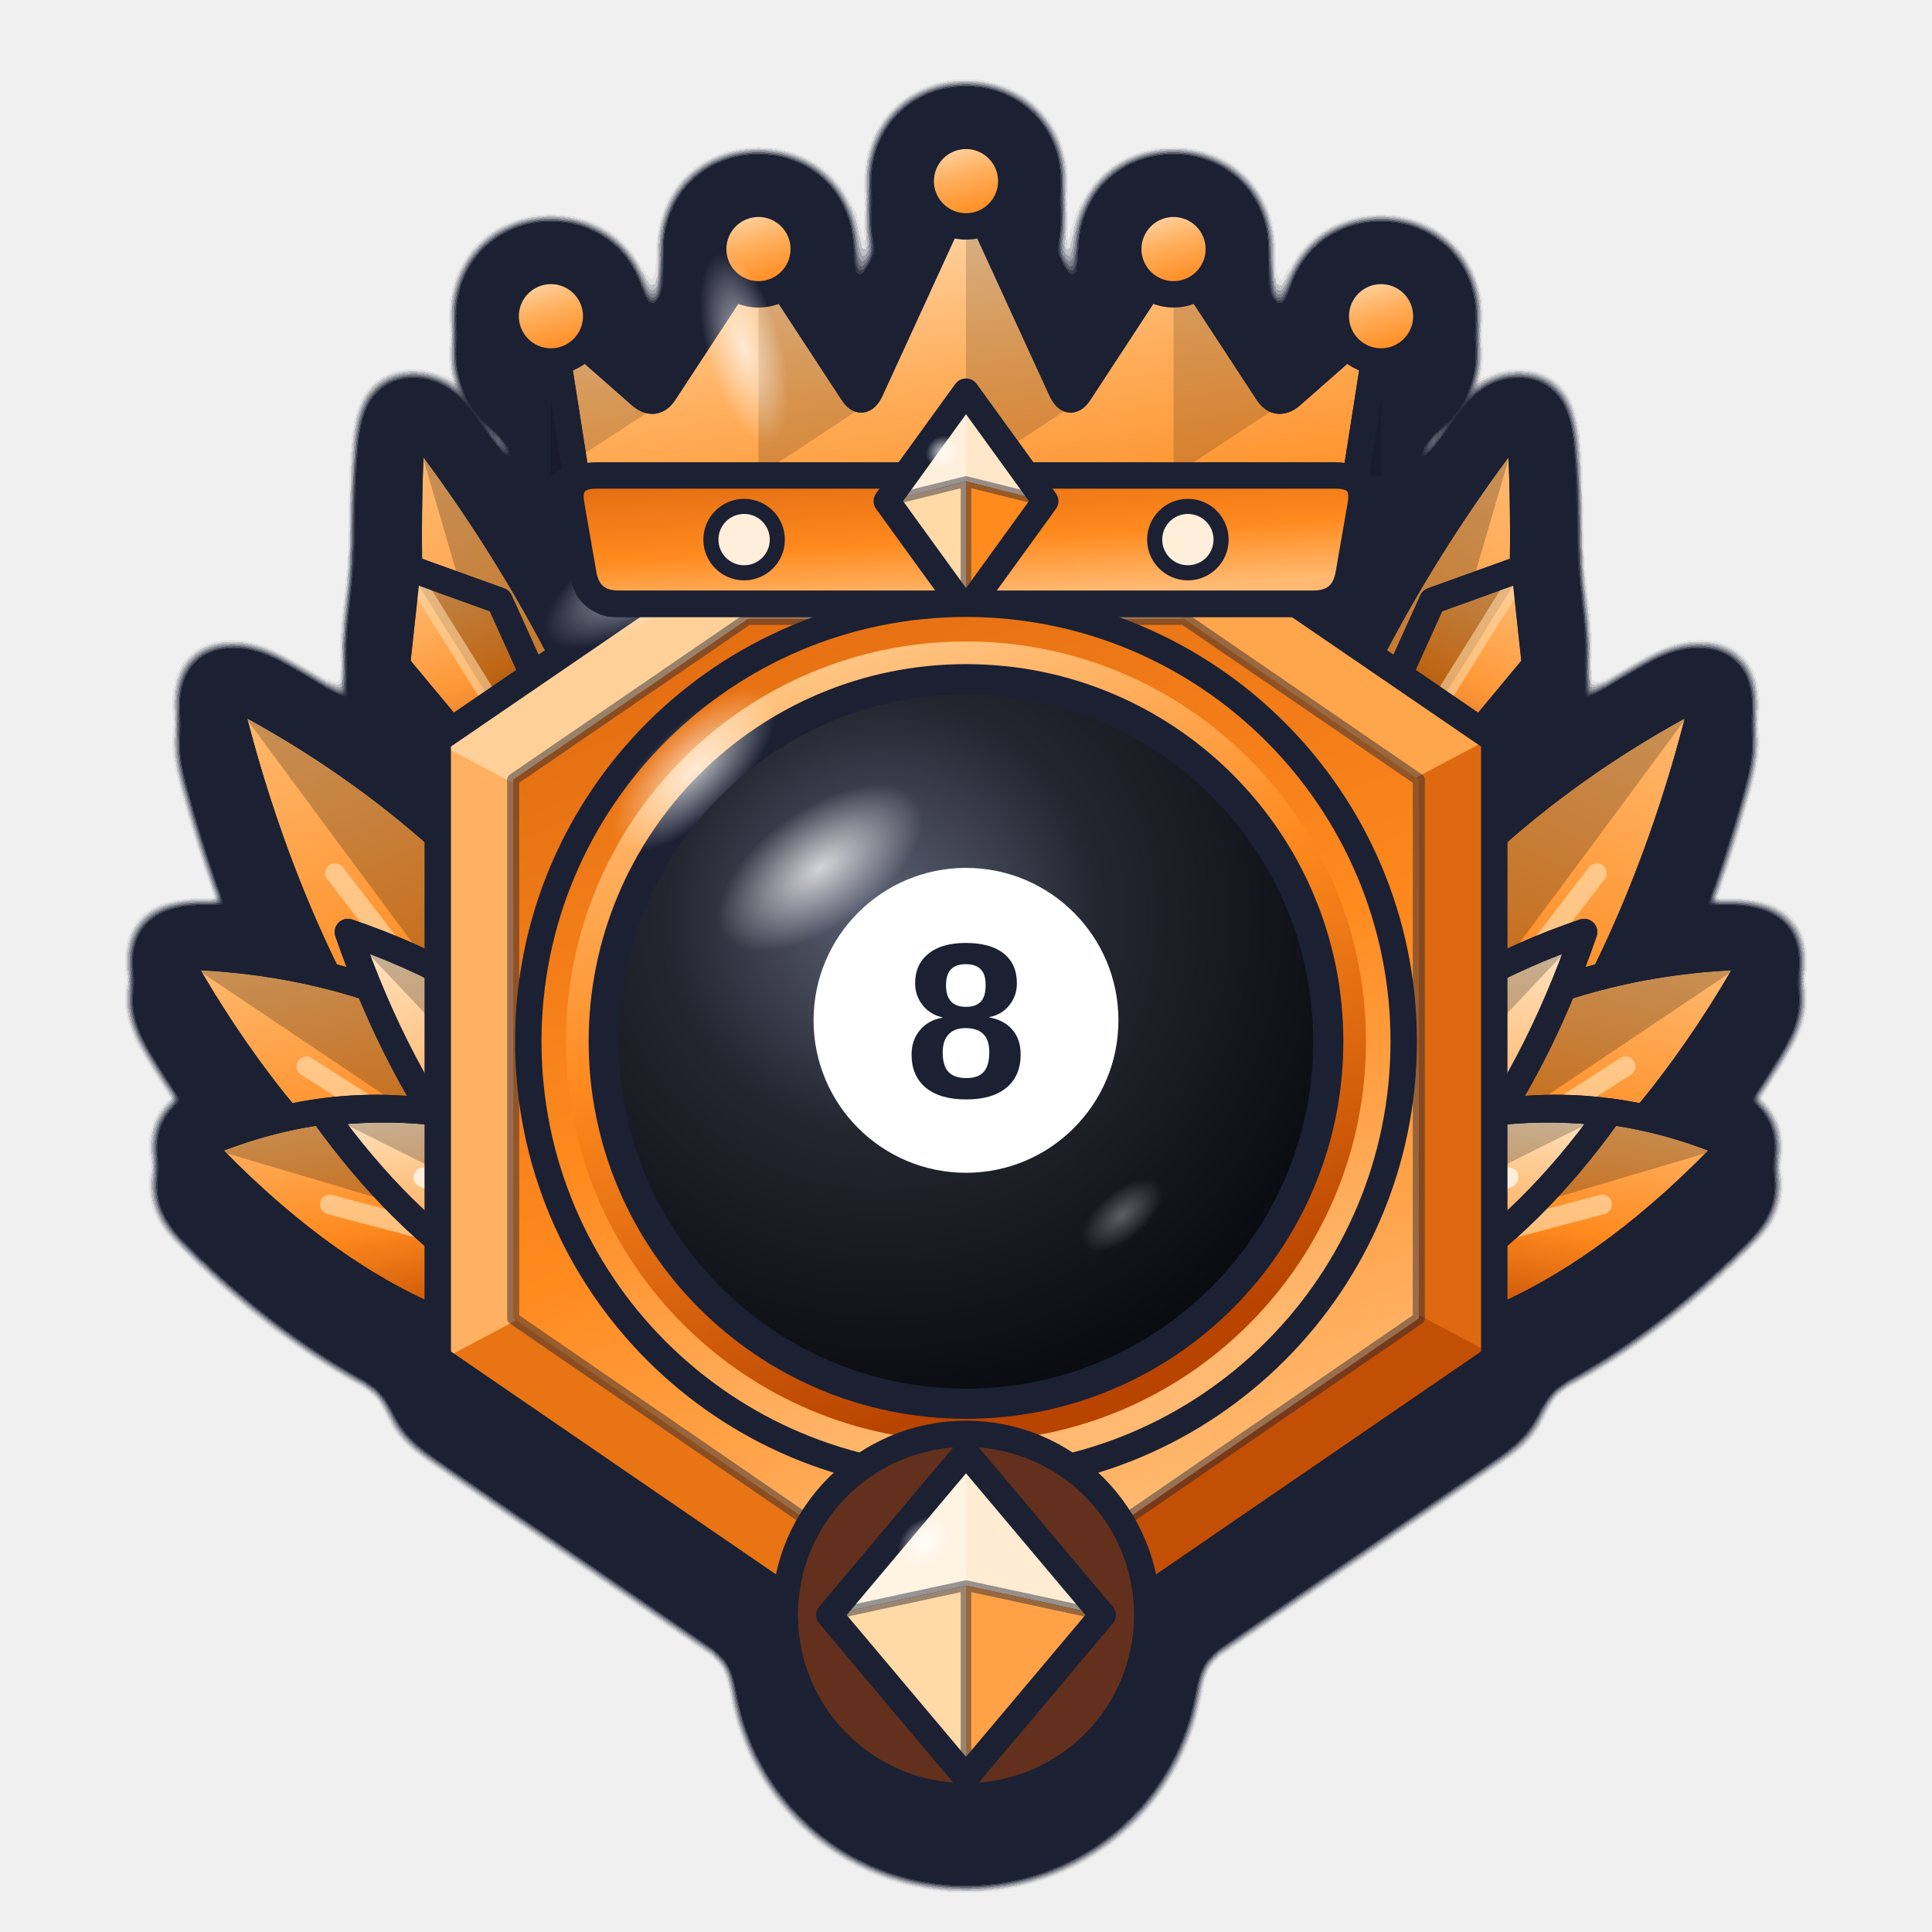
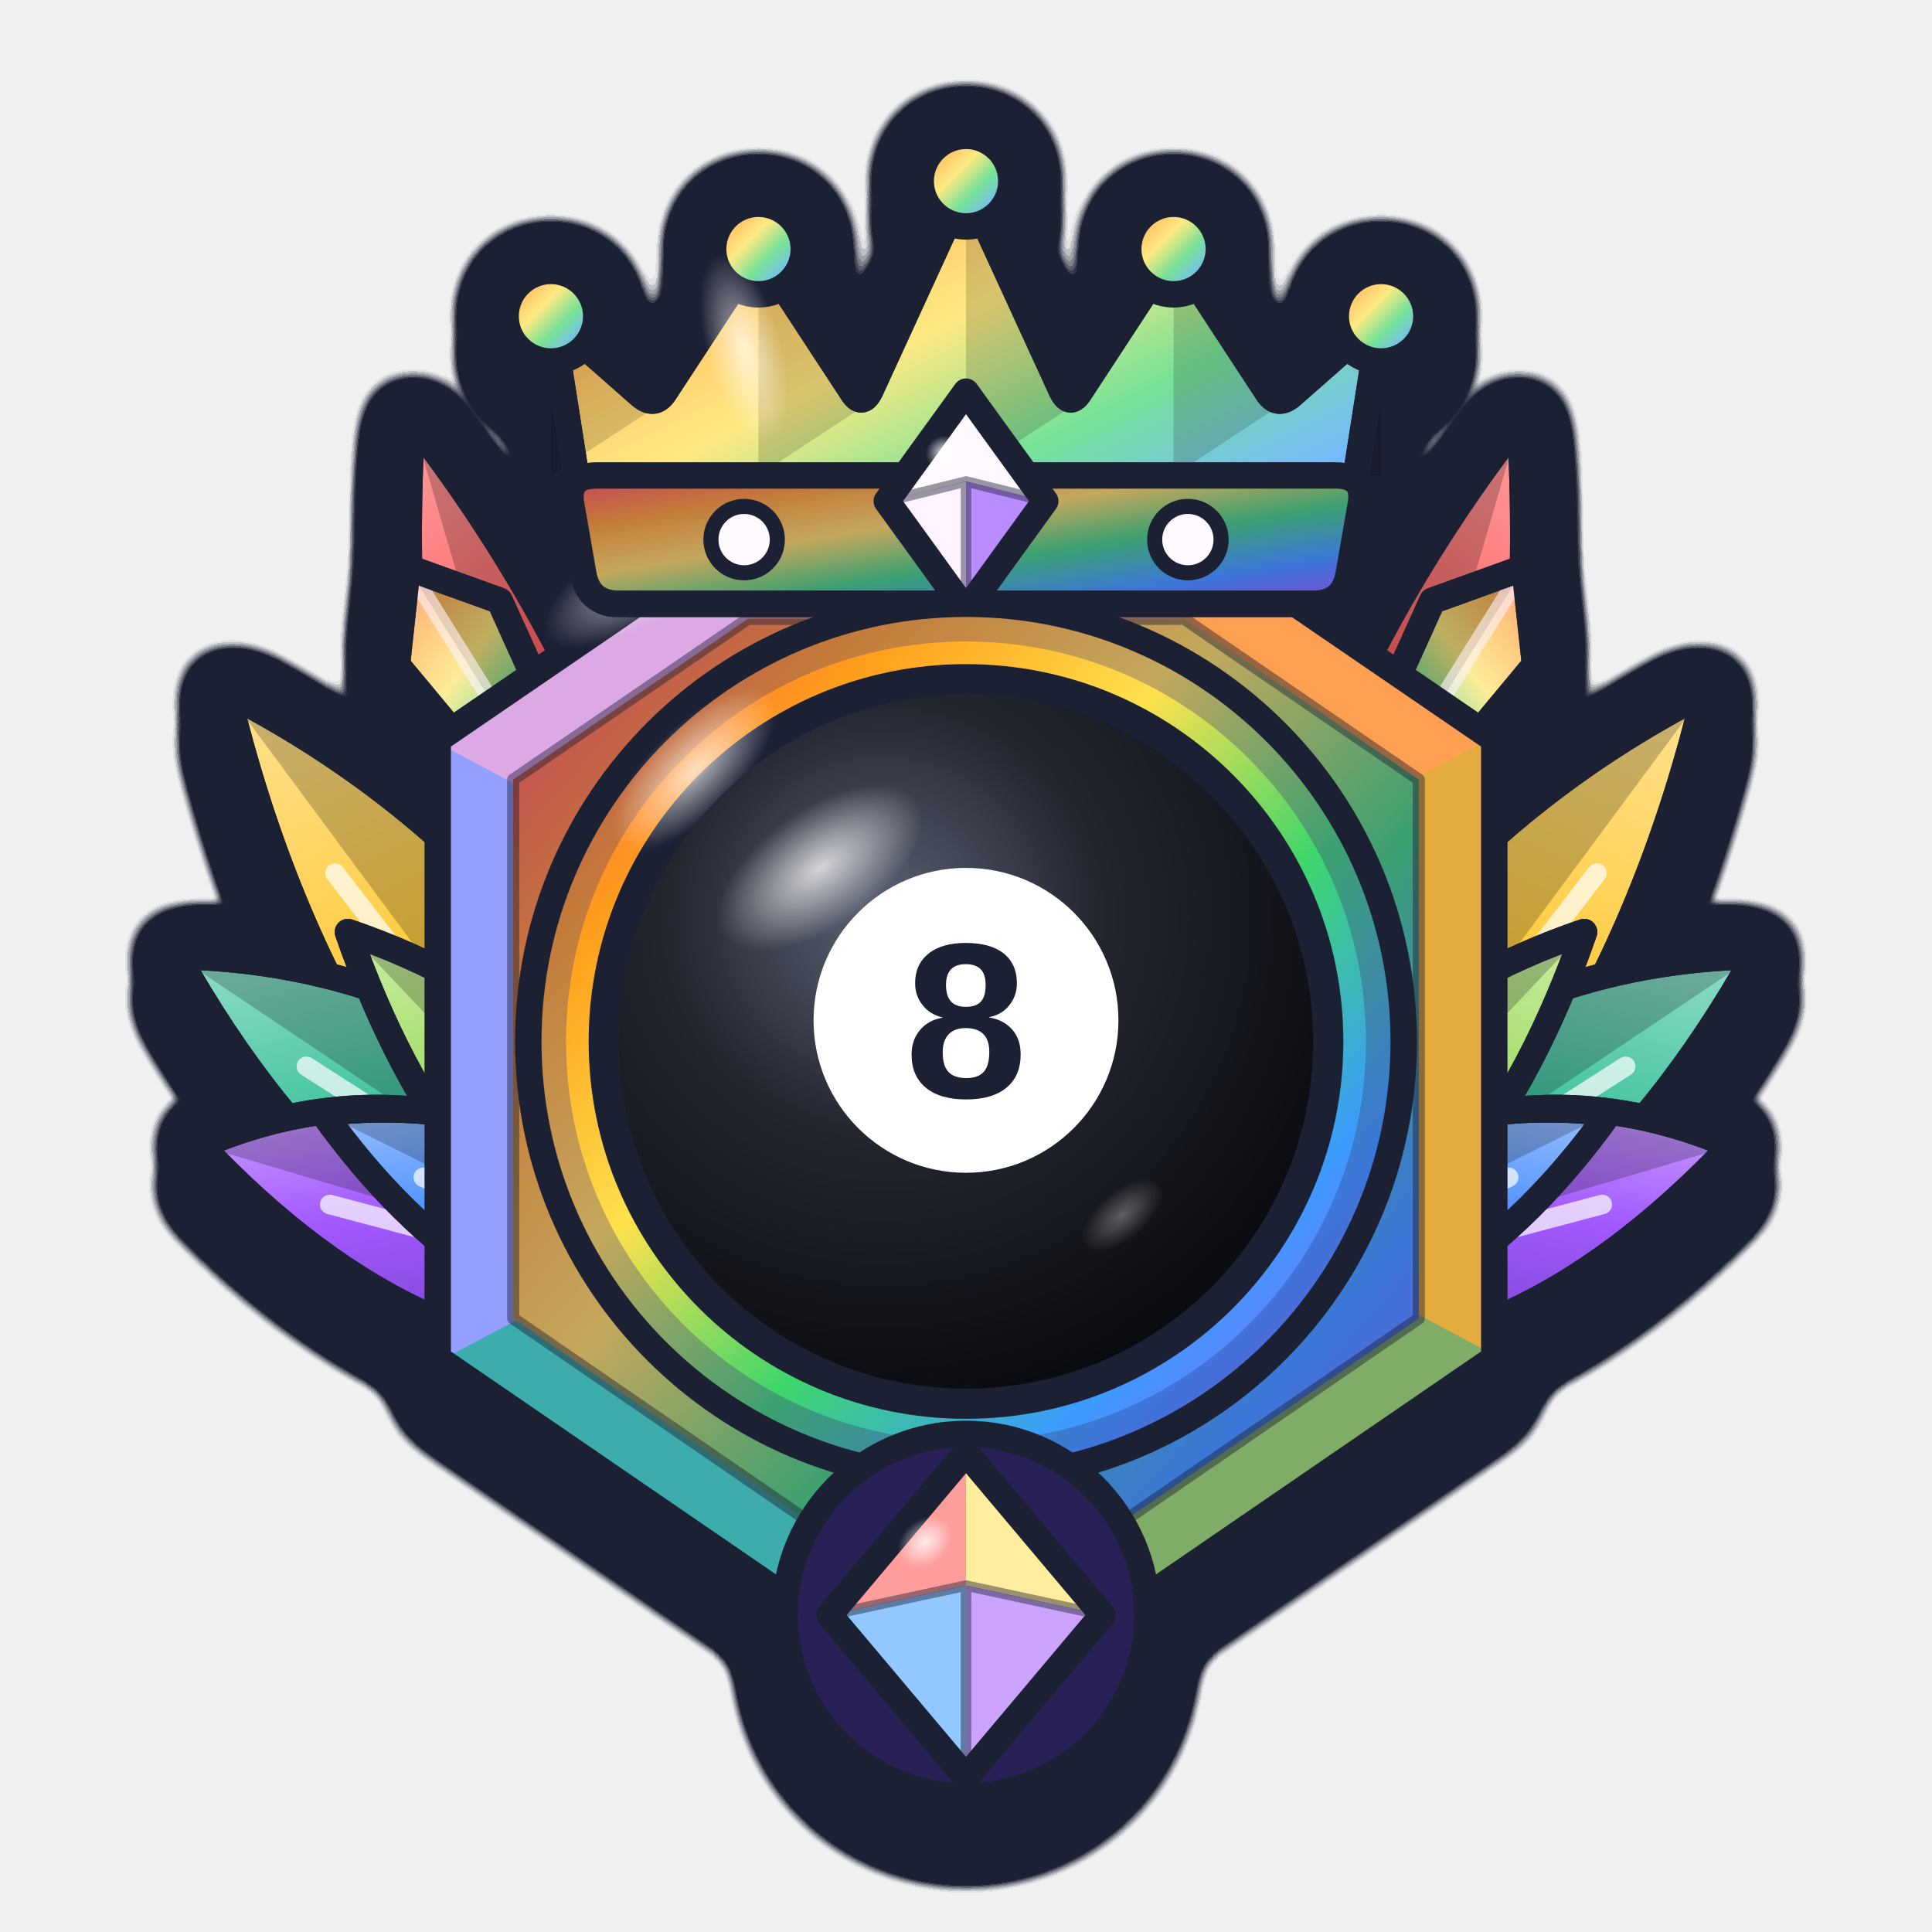
<svg xmlns="http://www.w3.org/2000/svg" width="512" height="512" viewBox="0 0 256 256">
  <defs>
    <linearGradient id="blue" x1="0" y1="0" x2="0.35" y2="1">
      <stop offset="0" stop-color="#9ED3FF" />
      <stop offset="0.45" stop-color="#3B9BFF" />
      <stop offset="1" stop-color="#1F6BD0" />
    </linearGradient>
    <linearGradient id="green" x1="0" y1="0" x2="0.35" y2="1">
      <stop offset="0" stop-color="#A8F5BE" />
      <stop offset="0.45" stop-color="#3DD66B" />
      <stop offset="1" stop-color="#1E9E47" />
    </linearGradient>
    <linearGradient id="red" x1="0" y1="0" x2="0.35" y2="1">
      <stop offset="0" stop-color="#FFA3A3" />
      <stop offset="0.45" stop-color="#FF4D4D" />
      <stop offset="1" stop-color="#C9283A" />
    </linearGradient>
    <linearGradient id="gold" x1="0" y1="0" x2="0.35" y2="1">
      <stop offset="0" stop-color="#FFF1A0" />
      <stop offset="0.45" stop-color="#FFC928" />
      <stop offset="1" stop-color="#DB8E00" />
    </linearGradient>
    <linearGradient id="wood" x1="0" y1="0" x2="0.35" y2="1">
      <stop offset="0" stop-color="#FFD9A0" />
      <stop offset="0.45" stop-color="#E7A35C" />
      <stop offset="1" stop-color="#A8622A" />
    </linearGradient>
    <linearGradient id="darkwood" x1="0" y1="0" x2="0.35" y2="1">
      <stop offset="0" stop-color="#C07A45" />
      <stop offset="0.45" stop-color="#8A4B22" />
      <stop offset="1" stop-color="#5E3014" />
    </linearGradient>
    <linearGradient id="white" x1="0" y1="0" x2="0.35" y2="1">
      <stop offset="0" stop-color="#FFFFFF" />
      <stop offset="0.45" stop-color="#F4F8FF" />
      <stop offset="1" stop-color="#C9D6EA" />
    </linearGradient>
    <linearGradient id="grey" x1="0" y1="0" x2="0.35" y2="1">
      <stop offset="0" stop-color="#E4E9F2" />
      <stop offset="0.45" stop-color="#AEB8C8" />
      <stop offset="1" stop-color="#7B869A" />
    </linearGradient>
    <linearGradient id="steel" x1="0" y1="0" x2="0.35" y2="1">
      <stop offset="0" stop-color="#D8E6F7" />
      <stop offset="0.45" stop-color="#9FB2CC" />
      <stop offset="1" stop-color="#6A7D98" />
    </linearGradient>
    <linearGradient id="cloth" x1="0" y1="0" x2="0.35" y2="1">
      <stop offset="0" stop-color="#6FE08E" />
      <stop offset="0.45" stop-color="#2FA24F" />
      <stop offset="1" stop-color="#1C7A37" />
    </linearGradient>
    <linearGradient id="sad" x1="0" y1="0" x2="0.35" y2="1">
      <stop offset="0" stop-color="#C4D4EE" />
      <stop offset="0.45" stop-color="#8EA3C7" />
      <stop offset="1" stop-color="#5E7299" />
    </linearGradient>
    <linearGradient id="purple" x1="0" y1="0" x2="0.35" y2="1">
      <stop offset="0" stop-color="#D7B8FF" />
      <stop offset="0.45" stop-color="#A259FF" />
      <stop offset="1" stop-color="#6E2FD0" />
    </linearGradient>
    <radialGradient id="shine" cx="0.5" cy="0.5" r="0.5">
      <stop offset="0" stop-color="#FFFFFF" stop-opacity="0.9" />
      <stop offset="1" stop-color="#FFFFFF" stop-opacity="0" />
    </radialGradient>
    <filter id="ink" x="-30%" y="-30%" width="160%" height="160%" color-interpolation-filters="sRGB">
      <feGaussianBlur in="SourceAlpha" stdDeviation="6.92" result="blur" />
      <feComponentTransfer in="blur" result="grown">
        <feFuncA type="linear" slope="7" intercept="-0.35" />
      </feComponentTransfer>
      <feOffset in="grown" dy="6" result="lip" />
      <feMerge result="both">
        <feMergeNode in="lip" />
        <feMergeNode in="grown" />
      </feMerge>
      <feFlood flood-color="#1B2033" />
      <feComposite in2="both" operator="in" result="outline" />
      <feMerge>
        <feMergeNode in="outline" />
        <feMergeNode in="SourceGraphic" />
      </feMerge>
    </filter>
  </defs>
  <defs>
    <filter id="badgeInk" x="-20%" y="-20%" width="140%" height="140%" color-interpolation-filters="sRGB">
      <feGaussianBlur in="SourceAlpha" stdDeviation="3.2" result="blur" />
      <feComponentTransfer in="blur" result="grown">
        <feFuncA type="linear" slope="40" intercept="-0.716" />
      </feComponentTransfer>
      <feOffset in="grown" dy="5" result="lip" />
      <feMerge result="both">
        <feMergeNode in="lip" />
        <feMergeNode in="grown" />
      </feMerge>
      <feFlood flood-color="#1B2033" />
      <feComposite in2="both" operator="in" result="outline" />
      <feMerge>
        <feMergeNode in="outline" />
        <feMergeNode in="SourceGraphic" />
      </feMerge>
    </filter>
  </defs>
  <defs>
-     <linearGradient id="m" x1="0" y1="0" x2="0.35" y2="1">
-       <stop offset="0" stop-color="#FFD9A6" />
-       <stop offset="0.5" stop-color="#FF8A1E" />
-       <stop offset="1" stop-color="#B84400" />
-     </linearGradient>
-     <linearGradient id="r" x1="0" y1="0" x2="0.35" y2="1">
-       <stop offset="0" stop-color="#DF6A10" />
-       <stop offset="0.6" stop-color="#FF8A1E" />
-       <stop offset="1" stop-color="#FFB970" />
-     </linearGradient>
-     <linearGradient id="w" x1="0" y1="0" x2="0.35" y2="1">
-       <stop offset="0" stop-color="#FFBD76" />
-       <stop offset="0.55" stop-color="#FF8A1E" />
-       <stop offset="1" stop-color="#B84400" />
-     </linearGradient>
-     <linearGradient id="p" x1="0" y1="0" x2="0.2" y2="1">
-       <stop offset="0" stop-color="#FFEED7" />
-       <stop offset="0.55" stop-color="#FFD9A6" />
-       <stop offset="1" stop-color="#FF8A1E" />
+     <linearGradient id="m" x1="0" y1="0" x2="1" y2="1">
+       <stop offset="0.00" stop-color="#FF4D4D" />
+       <stop offset="0.20" stop-color="#FF9F1C" />
+       <stop offset="0.40" stop-color="#FFE14D" />
+       <stop offset="0.60" stop-color="#3DD66B" />
+       <stop offset="0.80" stop-color="#3B9BFF" />
+       <stop offset="1.00" stop-color="#A259FF" />
+     </linearGradient>
+     <linearGradient id="r" x1="0" y1="0" x2="1" y2="1">
+       <stop offset="0.00" stop-color="#C4405C" />
+       <stop offset="0.20" stop-color="#C47A3A" />
+       <stop offset="0.40" stop-color="#C4A85C" />
+       <stop offset="0.60" stop-color="#3CA071" />
+       <stop offset="0.80" stop-color="#3B77D9" />
+       <stop offset="1.00" stop-color="#8349D9" />
+     </linearGradient>
+     <linearGradient id="w" x1="0" y1="0" x2="1" y2="1">
+       <stop offset="0.00" stop-color="#EB4952" />
+       <stop offset="0.20" stop-color="#EB9326" />
+       <stop offset="0.40" stop-color="#EBCE52" />
+       <stop offset="0.60" stop-color="#3DC46D" />
+       <stop offset="0.80" stop-color="#3B8FF2" />
+       <stop offset="1.00" stop-color="#9854F2" />
+     </linearGradient>
+     <linearGradient id="c" x1="0" y1="0" x2="1" y2="1">
+       <stop offset="0.00" stop-color="#FF8282" />
+       <stop offset="0.20" stop-color="#FFBC60" />
+       <stop offset="0.40" stop-color="#FFEA82" />
+       <stop offset="0.60" stop-color="#77E297" />
+       <stop offset="0.80" stop-color="#76B9FF" />
+       <stop offset="1.00" stop-color="#BE8BFF" />
+     </linearGradient>
+     <linearGradient id="h0" x1="0" y1="0" x2="0.35" y2="1">
+       <stop offset="0.00" stop-color="#FF9D9D" />
+       <stop offset="0.50" stop-color="#FF4D4D" />
+       <stop offset="1.00" stop-color="#BA3E5F" />
+     </linearGradient>
+     <linearGradient id="h1" x1="0" y1="0" x2="0.35" y2="1">
+       <stop offset="0.00" stop-color="#FFC287" />
+       <stop offset="0.50" stop-color="#FF9124" />
+       <stop offset="1.00" stop-color="#BA6A44" />
+     </linearGradient>
+     <linearGradient id="h2" x1="0" y1="0" x2="0.35" y2="1">
+       <stop offset="0.00" stop-color="#FFE294" />
+       <stop offset="0.50" stop-color="#FFCB3D" />
+       <stop offset="1.00" stop-color="#BA9054" />
+     </linearGradient>
+     <linearGradient id="h3" x1="0" y1="0" x2="0.35" y2="1">
+       <stop offset="0.00" stop-color="#CAECA5" />
+       <stop offset="0.50" stop-color="#9EDC5C" />
+       <stop offset="1.00" stop-color="#7B9B69" />
+     </linearGradient>
+     <linearGradient id="h4" x1="0" y1="0" x2="0.35" y2="1">
+       <stop offset="0.00" stop-color="#94DDC9" />
+       <stop offset="0.50" stop-color="#3CC29C" />
+       <stop offset="1.00" stop-color="#3B8A92" />
+     </linearGradient>
+     <linearGradient id="h5" x1="0" y1="0" x2="0.35" y2="1">
+       <stop offset="0.00" stop-color="#9DC2FF" />
+       <stop offset="0.50" stop-color="#4C90FF" />
+       <stop offset="1.00" stop-color="#466AD3" />
+     </linearGradient>
+     <linearGradient id="h6" x1="0" y1="0" x2="0.35" y2="1">
+       <stop offset="0.00" stop-color="#CCA4FF" />
+       <stop offset="0.50" stop-color="#A259FF" />
+       <stop offset="1.00" stop-color="#7E46D3" />
    </linearGradient>
    <linearGradient id="s" x1="0" y1="0" x2="0.2" y2="1">
-       <stop offset="0" stop-color="#FFFFFF" />
-       <stop offset="0.5" stop-color="#FFE8CA" />
-       <stop offset="1" stop-color="#FFC17D" />
-     </linearGradient>
-     <linearGradient id="c" x1="0" y1="0" x2="0.3" y2="1">
-       <stop offset="0" stop-color="#FFE8CA" />
-       <stop offset="0.55" stop-color="#FFAE5B" />
-       <stop offset="1" stop-color="#FF8A1E" />
+       <stop offset="0.00" stop-color="#FFFFFF" />
+       <stop offset="0.50" stop-color="#FFF8FF" />
+       <stop offset="1.00" stop-color="#EAD5FF" />
    </linearGradient>
    <linearGradient id="g" x1="0" y1="0" x2="0.35" y2="1">
-       <stop offset="0" stop-color="#FFF3A6" />
-       <stop offset="0.5" stop-color="#FFC928" />
-       <stop offset="1" stop-color="#C97F00" />
+       <stop offset="0.00" stop-color="#FFF3A6" />
+       <stop offset="0.50" stop-color="#FFC928" />
+       <stop offset="1.00" stop-color="#C97F00" />
    </linearGradient>
    <linearGradient id="gr" x1="0" y1="0" x2="0.35" y2="1">
-       <stop offset="0" stop-color="#E7A816" />
-       <stop offset="0.6" stop-color="#FFC928" />
-       <stop offset="1" stop-color="#FFE274" />
-     </linearGradient>
-     <linearGradient id="hat" x1="0" y1="0" x2="0.4" y2="1">
-       <stop offset="0" stop-color="#9C8CFF" />
-       <stop offset="0.5" stop-color="#5A41D6" />
-       <stop offset="1" stop-color="#26177A" />
+       <stop offset="0.00" stop-color="#E7A816" />
+       <stop offset="0.60" stop-color="#FFC928" />
+       <stop offset="1.00" stop-color="#FFE274" />
    </linearGradient>
    <radialGradient id="ball" cx="0.38" cy="0.32" r="0.78">
      <stop offset="0" stop-color="#5C6275" />
      <stop offset="0.4" stop-color="#23262F" />
      <stop offset="1" stop-color="#06070B" />
    </radialGradient>
  </defs>
  <g filter="url(#badgeInk)">
-     <path d="M79.8 173.7 Q50.8 122.0 54.6 55.7 Q91.9 103.7 96.2 166.3 Z" fill="url(#w)" stroke="#1B2033" stroke-width="3.5" stroke-linejoin="round" />
+     <path d="M79.8 173.7 Q50.8 122.0 54.6 55.7 Q91.9 103.7 96.2 166.3 Z" fill="url(#h0)" stroke="#1B2033" stroke-width="3.5" stroke-linejoin="round" />
    <path d="M88.0 170.0 L96.2 166.3 Q91.9 103.7 54.6 55.7 Z" fill="#000000" opacity="0.22" />
-     <path d="M82.5 156.9 L61.5 88.8" fill="none" stroke="#FFD9A6" stroke-width="2.6" stroke-linecap="round" stroke-linejoin="round" opacity="0.7" />
+     <path d="M82.5 156.9 L61.5 88.8" fill="none" stroke="#FFFFFF" stroke-width="2.6" stroke-linecap="round" stroke-linejoin="round" opacity="0.7" />
    <path d="M79.8 173.7 Q50.8 122.0 54.6 55.7 Q91.9 103.7 96.2 166.3 Z" fill="none" stroke="#1B2033" stroke-width="3.5" stroke-linejoin="round" />
-     <path d="M81.7 176.5 Q43.4 147.1 30.1 91.8 Q74.7 114.7 94.3 163.5 Z" fill="url(#w)" stroke="#1B2033" stroke-width="3.5" stroke-linejoin="round" />
+     <path d="M81.7 176.5 Q43.4 147.1 30.1 91.8 Q74.7 114.7 94.3 163.5 Z" fill="url(#h2)" stroke="#1B2033" stroke-width="3.5" stroke-linejoin="round" />
    <path d="M88.0 170.0 L94.3 163.5 Q74.7 114.7 30.1 91.8 Z" fill="#000000" opacity="0.22" />
-     <path d="M79.9 161.8 L44.4 115.7" fill="none" stroke="#FFD9A6" stroke-width="2.6" stroke-linecap="round" stroke-linejoin="round" opacity="0.7" />
+     <path d="M79.9 161.8 L44.4 115.7" fill="none" stroke="#FFFFFF" stroke-width="2.6" stroke-linecap="round" stroke-linejoin="round" opacity="0.7" />
    <path d="M81.7 176.5 Q43.4 147.1 30.1 91.8 Q74.7 114.7 94.3 163.5 Z" fill="none" stroke="#1B2033" stroke-width="3.5" stroke-linejoin="round" />
-     <path d="M84.6 178.3 Q47.3 169.2 23.5 126.7 Q64.2 127.5 91.4 161.7 Z" fill="url(#w)" stroke="#1B2033" stroke-width="3.5" stroke-linejoin="round" />
+     <path d="M84.6 178.3 Q47.3 169.2 23.5 126.7 Q64.2 127.5 91.4 161.7 Z" fill="url(#h4)" stroke="#1B2033" stroke-width="3.5" stroke-linejoin="round" />
    <path d="M88.0 170.0 L91.4 161.7 Q64.2 127.5 23.5 126.7 Z" fill="#000000" opacity="0.22" />
-     <path d="M79.7 166.3 L40.6 141.3" fill="none" stroke="#FFD9A6" stroke-width="2.6" stroke-linecap="round" stroke-linejoin="round" opacity="0.7" />
+     <path d="M79.7 166.3 L40.6 141.3" fill="none" stroke="#FFFFFF" stroke-width="2.6" stroke-linecap="round" stroke-linejoin="round" opacity="0.7" />
    <path d="M84.6 178.3 Q47.3 169.2 23.5 126.7 Q64.2 127.5 91.4 161.7 Z" fill="none" stroke="#1B2033" stroke-width="3.5" stroke-linejoin="round" />
-     <path d="M87.7 179.0 Q56.5 183.4 26.6 151.8 Q58.1 138.4 88.3 161.0 Z" fill="url(#w)" stroke="#1B2033" stroke-width="3.5" stroke-linejoin="round" />
+     <path d="M87.7 179.0 Q56.5 183.4 26.6 151.8 Q58.1 138.4 88.3 161.0 Z" fill="url(#h6)" stroke="#1B2033" stroke-width="3.5" stroke-linejoin="round" />
    <path d="M88.0 170.0 L88.3 161.0 Q58.1 138.4 26.6 151.8 Z" fill="#000000" opacity="0.22" />
-     <path d="M80.6 169.4 L43.7 159.6" fill="none" stroke="#FFD9A6" stroke-width="2.6" stroke-linecap="round" stroke-linejoin="round" opacity="0.7" />
+     <path d="M80.6 169.4 L43.7 159.6" fill="none" stroke="#FFFFFF" stroke-width="2.6" stroke-linecap="round" stroke-linejoin="round" opacity="0.7" />
    <path d="M87.7 179.0 Q56.5 183.4 26.6 151.8 Q58.1 138.4 88.3 161.0 Z" fill="none" stroke="#1B2033" stroke-width="3.5" stroke-linejoin="round" />
-     <path d="M86.3 175.3 Q64.0 146.6 64.7 104.6 Q92.6 130.1 97.7 168.7 Z" fill="url(#c)" stroke="#1B2033" stroke-width="3.5" stroke-linejoin="round" />
+     <path d="M86.3 175.3 Q64.0 146.6 64.7 104.6 Q92.6 130.1 97.7 168.7 Z" fill="url(#h1)" stroke="#1B2033" stroke-width="3.5" stroke-linejoin="round" />
    <path d="M92.0 172.0 L97.7 168.7 Q92.6 130.1 64.7 104.6 Z" fill="#000000" opacity="0.22" />
    <path d="M87.9 164.4 L70.8 124.4" fill="none" stroke="#FFFFFF" stroke-width="2.6" stroke-linecap="round" stroke-linejoin="round" opacity="0.7" />
    <path d="M86.3 175.3 Q64.0 146.6 64.7 104.6 Q92.6 130.1 97.7 168.7 Z" fill="none" stroke="#1B2033" stroke-width="3.5" stroke-linejoin="round" />
-     <path d="M87.9 177.2 Q58.9 160.7 46.1 123.5 Q79.2 134.7 96.1 166.8 Z" fill="url(#c)" stroke="#1B2033" stroke-width="3.5" stroke-linejoin="round" />
+     <path d="M87.9 177.2 Q58.9 160.7 46.1 123.5 Q79.2 134.7 96.1 166.8 Z" fill="url(#h3)" stroke="#1B2033" stroke-width="3.5" stroke-linejoin="round" />
    <path d="M92.0 172.0 L96.1 166.8 Q79.2 134.7 46.1 123.5 Z" fill="#000000" opacity="0.22" />
    <path d="M85.9 167.0 L57.9 138.4" fill="none" stroke="#FFFFFF" stroke-width="2.6" stroke-linecap="round" stroke-linejoin="round" opacity="0.7" />
    <path d="M87.9 177.2 Q58.9 160.7 46.1 123.5 Q79.2 134.7 96.1 166.8 Z" fill="none" stroke="#1B2033" stroke-width="3.5" stroke-linejoin="round" />
-     <path d="M90.2 178.3 Q62.9 175.6 42.8 147.5 Q72.0 143.9 93.8 165.7 Z" fill="url(#c)" stroke="#1B2033" stroke-width="3.5" stroke-linejoin="round" />
+     <path d="M90.2 178.3 Q62.9 175.6 42.8 147.5 Q72.0 143.9 93.8 165.7 Z" fill="url(#h5)" stroke="#1B2033" stroke-width="3.5" stroke-linejoin="round" />
    <path d="M92.0 172.0 L93.8 165.7 Q72.0 143.9 42.8 147.5 Z" fill="#000000" opacity="0.22" />
    <path d="M85.8 170.0 L56.1 156.0" fill="none" stroke="#FFFFFF" stroke-width="2.6" stroke-linecap="round" stroke-linejoin="round" opacity="0.7" />
    <path d="M90.2 178.3 Q62.9 175.6 42.8 147.5 Q72.0 143.9 93.8 165.7 Z" fill="none" stroke="#1B2033" stroke-width="3.5" stroke-linejoin="round" />
-     <path d="M67.9 106.5 L52.6 88.1 L54.0 75.2 L66.2 79.6 L76.1 101.5 Z" fill="url(#w)" stroke="#1B2033" stroke-width="3.5" stroke-linejoin="round" />
+     <path d="M67.9 106.5 L52.6 88.1 L54.0 75.2 L66.2 79.6 L76.1 101.5 Z" fill="url(#c)" stroke="#1B2033" stroke-width="3.5" stroke-linejoin="round" />
    <path d="M72.0 104.0 L76.1 101.5 L66.2 79.6 L54.0 75.2 Z" fill="#000000" opacity="0.25" />
-     <path d="M72.0 104.0 L67.9 106.5 L52.6 88.1 L54.0 75.2 Z" fill="#FFD9A6" opacity="0.18" />
-     <path d="M70.6 101.7 L55.8 78.0" fill="none" stroke="#FFD9A6" stroke-width="2.2" stroke-linecap="round" stroke-linejoin="round" opacity="0.6" />
+     <path d="M72.0 104.0 L67.9 106.5 L52.6 88.1 L54.0 75.2 Z" fill="#FFF4FF" opacity="0.18" />
+     <path d="M70.6 101.7 L55.8 78.0" fill="none" stroke="#FFF4FF" stroke-width="2.2" stroke-linecap="round" stroke-linejoin="round" opacity="0.6" />
    <path d="M67.9 106.5 L52.6 88.1 L54.0 75.2 L66.2 79.6 L76.1 101.5 Z" fill="none" stroke="#1B2033" stroke-width="3.5" stroke-linejoin="round" />
    <g transform="matrix(-1 0 0 1 256 0)">
-       <path d="M79.8 173.7 Q50.8 122.0 54.6 55.7 Q91.9 103.7 96.2 166.3 Z" fill="url(#w)" stroke="#1B2033" stroke-width="3.5" stroke-linejoin="round" />
+       <path d="M79.8 173.7 Q50.8 122.0 54.6 55.7 Q91.9 103.7 96.2 166.3 Z" fill="url(#h0)" stroke="#1B2033" stroke-width="3.5" stroke-linejoin="round" />
      <path d="M88.0 170.0 L96.2 166.3 Q91.9 103.7 54.6 55.7 Z" fill="#000000" opacity="0.22" />
-       <path d="M82.5 156.9 L61.5 88.8" fill="none" stroke="#FFD9A6" stroke-width="2.6" stroke-linecap="round" stroke-linejoin="round" opacity="0.7" />
+       <path d="M82.5 156.9 L61.5 88.8" fill="none" stroke="#FFFFFF" stroke-width="2.6" stroke-linecap="round" stroke-linejoin="round" opacity="0.7" />
      <path d="M79.8 173.7 Q50.8 122.0 54.6 55.7 Q91.9 103.7 96.2 166.3 Z" fill="none" stroke="#1B2033" stroke-width="3.5" stroke-linejoin="round" />
-       <path d="M81.7 176.5 Q43.4 147.1 30.1 91.8 Q74.7 114.7 94.3 163.5 Z" fill="url(#w)" stroke="#1B2033" stroke-width="3.5" stroke-linejoin="round" />
+       <path d="M81.7 176.5 Q43.4 147.1 30.1 91.8 Q74.7 114.7 94.3 163.5 Z" fill="url(#h2)" stroke="#1B2033" stroke-width="3.5" stroke-linejoin="round" />
      <path d="M88.0 170.0 L94.3 163.5 Q74.7 114.7 30.1 91.8 Z" fill="#000000" opacity="0.22" />
-       <path d="M79.9 161.8 L44.4 115.7" fill="none" stroke="#FFD9A6" stroke-width="2.6" stroke-linecap="round" stroke-linejoin="round" opacity="0.7" />
+       <path d="M79.9 161.8 L44.4 115.7" fill="none" stroke="#FFFFFF" stroke-width="2.6" stroke-linecap="round" stroke-linejoin="round" opacity="0.7" />
      <path d="M81.7 176.5 Q43.4 147.1 30.1 91.8 Q74.7 114.7 94.3 163.5 Z" fill="none" stroke="#1B2033" stroke-width="3.5" stroke-linejoin="round" />
-       <path d="M84.6 178.3 Q47.3 169.2 23.5 126.7 Q64.2 127.5 91.4 161.7 Z" fill="url(#w)" stroke="#1B2033" stroke-width="3.5" stroke-linejoin="round" />
+       <path d="M84.6 178.3 Q47.3 169.2 23.5 126.7 Q64.2 127.5 91.4 161.7 Z" fill="url(#h4)" stroke="#1B2033" stroke-width="3.5" stroke-linejoin="round" />
      <path d="M88.0 170.0 L91.4 161.7 Q64.2 127.5 23.5 126.7 Z" fill="#000000" opacity="0.22" />
-       <path d="M79.7 166.3 L40.6 141.3" fill="none" stroke="#FFD9A6" stroke-width="2.6" stroke-linecap="round" stroke-linejoin="round" opacity="0.7" />
+       <path d="M79.7 166.3 L40.6 141.3" fill="none" stroke="#FFFFFF" stroke-width="2.6" stroke-linecap="round" stroke-linejoin="round" opacity="0.7" />
      <path d="M84.6 178.3 Q47.3 169.2 23.5 126.7 Q64.2 127.5 91.4 161.7 Z" fill="none" stroke="#1B2033" stroke-width="3.5" stroke-linejoin="round" />
-       <path d="M87.7 179.0 Q56.5 183.4 26.6 151.8 Q58.1 138.4 88.3 161.0 Z" fill="url(#w)" stroke="#1B2033" stroke-width="3.5" stroke-linejoin="round" />
+       <path d="M87.7 179.0 Q56.5 183.4 26.6 151.8 Q58.1 138.4 88.3 161.0 Z" fill="url(#h6)" stroke="#1B2033" stroke-width="3.5" stroke-linejoin="round" />
      <path d="M88.0 170.0 L88.3 161.0 Q58.1 138.4 26.6 151.8 Z" fill="#000000" opacity="0.22" />
-       <path d="M80.6 169.4 L43.7 159.6" fill="none" stroke="#FFD9A6" stroke-width="2.6" stroke-linecap="round" stroke-linejoin="round" opacity="0.7" />
+       <path d="M80.6 169.4 L43.7 159.6" fill="none" stroke="#FFFFFF" stroke-width="2.6" stroke-linecap="round" stroke-linejoin="round" opacity="0.7" />
      <path d="M87.7 179.0 Q56.5 183.4 26.6 151.8 Q58.1 138.4 88.3 161.0 Z" fill="none" stroke="#1B2033" stroke-width="3.5" stroke-linejoin="round" />
-       <path d="M86.3 175.3 Q64.0 146.6 64.7 104.6 Q92.6 130.1 97.7 168.7 Z" fill="url(#c)" stroke="#1B2033" stroke-width="3.5" stroke-linejoin="round" />
+       <path d="M86.3 175.3 Q64.0 146.6 64.7 104.6 Q92.6 130.1 97.7 168.7 Z" fill="url(#h1)" stroke="#1B2033" stroke-width="3.5" stroke-linejoin="round" />
      <path d="M92.0 172.0 L97.7 168.7 Q92.6 130.1 64.7 104.6 Z" fill="#000000" opacity="0.22" />
      <path d="M87.9 164.4 L70.8 124.4" fill="none" stroke="#FFFFFF" stroke-width="2.6" stroke-linecap="round" stroke-linejoin="round" opacity="0.7" />
      <path d="M86.3 175.3 Q64.0 146.6 64.7 104.6 Q92.6 130.1 97.7 168.7 Z" fill="none" stroke="#1B2033" stroke-width="3.5" stroke-linejoin="round" />
-       <path d="M87.9 177.2 Q58.9 160.7 46.1 123.5 Q79.2 134.7 96.1 166.8 Z" fill="url(#c)" stroke="#1B2033" stroke-width="3.5" stroke-linejoin="round" />
+       <path d="M87.9 177.2 Q58.9 160.7 46.1 123.5 Q79.2 134.7 96.1 166.8 Z" fill="url(#h3)" stroke="#1B2033" stroke-width="3.5" stroke-linejoin="round" />
      <path d="M92.0 172.0 L96.1 166.8 Q79.2 134.7 46.1 123.5 Z" fill="#000000" opacity="0.22" />
      <path d="M85.9 167.0 L57.9 138.4" fill="none" stroke="#FFFFFF" stroke-width="2.6" stroke-linecap="round" stroke-linejoin="round" opacity="0.7" />
      <path d="M87.9 177.2 Q58.9 160.7 46.1 123.5 Q79.2 134.7 96.1 166.8 Z" fill="none" stroke="#1B2033" stroke-width="3.5" stroke-linejoin="round" />
-       <path d="M90.2 178.3 Q62.9 175.6 42.8 147.5 Q72.0 143.9 93.8 165.7 Z" fill="url(#c)" stroke="#1B2033" stroke-width="3.5" stroke-linejoin="round" />
+       <path d="M90.2 178.3 Q62.9 175.6 42.8 147.5 Q72.0 143.9 93.8 165.7 Z" fill="url(#h5)" stroke="#1B2033" stroke-width="3.5" stroke-linejoin="round" />
      <path d="M92.0 172.0 L93.8 165.7 Q72.0 143.9 42.8 147.5 Z" fill="#000000" opacity="0.22" />
      <path d="M85.8 170.0 L56.1 156.0" fill="none" stroke="#FFFFFF" stroke-width="2.6" stroke-linecap="round" stroke-linejoin="round" opacity="0.7" />
      <path d="M90.2 178.3 Q62.9 175.6 42.8 147.5 Q72.0 143.9 93.8 165.7 Z" fill="none" stroke="#1B2033" stroke-width="3.5" stroke-linejoin="round" />
-       <path d="M67.9 106.5 L52.6 88.1 L54.0 75.2 L66.2 79.6 L76.1 101.5 Z" fill="url(#w)" stroke="#1B2033" stroke-width="3.5" stroke-linejoin="round" />
+       <path d="M67.9 106.5 L52.6 88.1 L54.0 75.2 L66.2 79.6 L76.1 101.5 Z" fill="url(#c)" stroke="#1B2033" stroke-width="3.5" stroke-linejoin="round" />
      <path d="M72.0 104.0 L76.1 101.5 L66.2 79.6 L54.0 75.2 Z" fill="#000000" opacity="0.25" />
-       <path d="M72.0 104.0 L67.9 106.5 L52.6 88.1 L54.0 75.2 Z" fill="#FFD9A6" opacity="0.18" />
-       <path d="M70.6 101.7 L55.8 78.0" fill="none" stroke="#FFD9A6" stroke-width="2.2" stroke-linecap="round" stroke-linejoin="round" opacity="0.6" />
+       <path d="M72.0 104.0 L67.9 106.5 L52.6 88.1 L54.0 75.2 Z" fill="#FFF4FF" opacity="0.18" />
+       <path d="M70.6 101.7 L55.8 78.0" fill="none" stroke="#FFF4FF" stroke-width="2.2" stroke-linecap="round" stroke-linejoin="round" opacity="0.6" />
      <path d="M67.9 106.5 L52.6 88.1 L54.0 75.2 L66.2 79.6 L76.1 101.5 Z" fill="none" stroke="#1B2033" stroke-width="3.5" stroke-linejoin="round" />
    </g>
-     <path d="M96.0 72.0 L160.0 72.0 L156.9 82.0 L99.1 82.0 Z" fill="#FFC584" stroke="#FFC584" stroke-width="0.8" />
-     <path d="M160.0 72.0 L198.0 98.0 L188.0 103.3 L156.9 82.0 Z" fill="#FFA54C" stroke="#FFA54C" stroke-width="0.8" />
-     <path d="M198.0 98.0 L198.0 180.0 L188.0 174.7 L188.0 103.3 Z" fill="#DE6910" stroke="#DE6910" stroke-width="0.8" />
-     <path d="M198.0 180.0 L128.0 228.0 L128.0 215.9 L188.0 174.7 Z" fill="#C34F05" stroke="#C34F05" stroke-width="0.8" />
-     <path d="M128.0 228.0 L58.0 180.0 L68.0 174.7 L128.0 215.9 Z" fill="#E87414" stroke="#E87414" stroke-width="0.8" />
-     <path d="M58.0 180.0 L58.0 98.0 L68.0 103.3 L68.0 174.7 Z" fill="#FFB161" stroke="#FFB161" stroke-width="0.8" />
-     <path d="M58.0 98.0 L96.0 72.0 L99.1 82.0 L68.0 103.3 Z" fill="#FFD198" stroke="#FFD198" stroke-width="0.8" />
+     <path d="M96.0 72.0 L160.0 72.0 L156.9 82.0 L99.1 82.0 Z" fill="#FF9696" stroke="#FF9696" stroke-width="0.8" />
+     <path d="M160.0 72.0 L198.0 98.0 L188.0 103.3 L156.9 82.0 Z" fill="#FF9F51" stroke="#FF9F51" stroke-width="0.8" />
+     <path d="M198.0 98.0 L198.0 180.0 L188.0 174.7 L188.0 103.3 Z" fill="#E3AB40" stroke="#E3AB40" stroke-width="0.8" />
+     <path d="M198.0 180.0 L128.0 228.0 L128.0 215.9 L188.0 174.7 Z" fill="#7FAC66" stroke="#7FAC66" stroke-width="0.8" />
+     <path d="M128.0 228.0 L58.0 180.0 L68.0 174.7 L128.0 215.9 Z" fill="#3CACAC" stroke="#3CACAC" stroke-width="0.8" />
+     <path d="M58.0 180.0 L58.0 98.0 L68.0 103.3 L68.0 174.7 Z" fill="#959FFF" stroke="#959FFF" stroke-width="0.8" />
+     <path d="M58.0 98.0 L96.0 72.0 L99.1 82.0 L68.0 103.3 Z" fill="#DCA9E6" stroke="#DCA9E6" stroke-width="0.8" />
    <path d="M99.1 82.0 L156.9 82.0 L188.0 103.3 L188.0 174.7 L128.0 215.9 L68.0 174.7 L68.0 103.3 Z" fill="url(#r)" />
    <path d="M99.1 82.0 L156.9 82.0 L188.0 103.3 L188.0 174.7 L128.0 215.9 L68.0 174.7 L68.0 103.3 Z" fill="none" stroke="#1B2033" stroke-width="1.6" stroke-opacity="0.45" stroke-linejoin="round" />
    <path d="M96.0 72.0 L160.0 72.0 L198.0 98.0 L198.0 180.0 L128.0 228.0 L58.0 180.0 L58.0 98.0 Z" fill="none" stroke="#1B2033" stroke-width="3.5" stroke-linejoin="round" />
    <ellipse cx="86" cy="76" rx="16" ry="6" fill="url(#shine)" opacity="0.75" transform="rotate(-32 86 76)" />
    <path d="M81.5 80.0 Q79.0 80.0 78.6 77.5 L73.4 44.4 Q73.0 41.9 74.9 43.6 L84.9 52.4 Q86.8 54.0 88.1 51.9 L99.1 35.1 Q100.5 33.0 101.9 35.1 L112.9 51.9 Q114.2 54.0 115.3 51.8 L127.0 26.3 Q128.0 24.0 129.0 26.3 L140.7 51.8 Q141.8 54.0 143.1 51.9 L154.1 35.1 Q155.5 33.0 156.9 35.1 L167.9 51.9 Q169.2 54.0 171.1 52.4 L181.1 43.6 Q183.0 41.9 182.6 44.4 L177.4 77.5 Q177.0 80.0 174.5 80.0 Z" fill="url(#c)" stroke="#1B2033" stroke-width="3.5" stroke-linejoin="round" />
    <path d="M73.0 41.9 L73.0 63.0 L86.8 54.0 Z" fill="#000000" opacity="0.16" />
    <path d="M100.5 33.0 L100.5 63.0 L114.2 54.0 Z" fill="#000000" opacity="0.16" />
    <path d="M128.0 24.0 L128.0 63.0 L141.8 54.0 Z" fill="#000000" opacity="0.16" />
    <path d="M155.5 33.0 L155.5 63.0 L169.2 54.0 Z" fill="#000000" opacity="0.16" />
    <path d="M183.0 41.9 L183.0 63.0 L180.0 63.0 Z" fill="#000000" opacity="0.16" />
    <path d="M81.5 80.0 Q79.0 80.0 78.6 77.5 L73.4 44.4 Q73.0 41.9 74.9 43.6 L84.9 52.4 Q86.8 54.0 88.1 51.9 L99.1 35.1 Q100.5 33.0 101.9 35.1 L112.9 51.9 Q114.2 54.0 115.3 51.8 L127.0 26.3 Q128.0 24.0 129.0 26.3 L140.7 51.8 Q141.8 54.0 143.1 51.9 L154.1 35.1 Q155.5 33.0 156.9 35.1 L167.9 51.9 Q169.2 54.0 171.1 52.4 L181.1 43.6 Q183.0 41.9 182.6 44.4 L177.4 77.5 Q177.0 80.0 174.5 80.0 Z" fill="none" stroke="#1B2033" stroke-width="3.5" stroke-linejoin="round" />
    <circle cx="73.0" cy="41.9" r="6" fill="url(#c)" stroke="#1B2033" stroke-width="3.5" />
    <circle cx="100.5" cy="33.0" r="6" fill="url(#c)" stroke="#1B2033" stroke-width="3.5" />
    <circle cx="128.0" cy="24.0" r="6" fill="url(#c)" stroke="#1B2033" stroke-width="3.5" />
    <circle cx="155.5" cy="33.0" r="6" fill="url(#c)" stroke="#1B2033" stroke-width="3.5" />
    <circle cx="183.0" cy="41.9" r="6" fill="url(#c)" stroke="#1B2033" stroke-width="3.5" />
    <path d="M75.7 66.9 Q75.0 63.0 79.0 63.0 L177.0 63.0 Q181.0 63.0 180.3 66.9 L178.7 76.1 Q178.0 80.0 174.0 80.0 L82.0 80.0 Q78.0 80.0 77.3 76.1 Z" fill="url(#r)" stroke="#1B2033" stroke-width="3.5" stroke-linejoin="round" />
    <ellipse cx="98.6" cy="46.2" rx="5" ry="13" fill="url(#shine)" opacity="0.75" transform="rotate(-15 98.6 46.2)" />
-     <path d="M117.5 66.4 L128.0 51.9 L128.0 63.8 Z" fill="#FFF0DD" />
-     <path d="M128.0 51.9 L138.5 66.4 L128.0 63.8 Z" fill="#FFE8CA" />
-     <path d="M117.5 66.4 L128.0 63.8 L128.0 80.9 Z" fill="#FFD9A6" />
-     <path d="M128.0 63.8 L138.5 66.4 L128.0 80.9 Z" fill="#FF8A1E" />
+     <path d="M117.5 66.4 L128.0 51.9 L128.0 63.8 Z" fill="#FFFAFF" />
+     <path d="M128.0 51.9 L138.5 66.4 L128.0 63.8 Z" fill="#FFF8FF" />
+     <path d="M117.5 66.4 L128.0 63.8 L128.0 80.9 Z" fill="#FFF4FF" />
+     <path d="M128.0 63.8 L138.5 66.4 L128.0 80.9 Z" fill="#B98CFF" />
    <path d="M128.0 51.9 L138.5 66.4 L128.0 80.9 L117.5 66.4 Z" fill="none" stroke="#1B2033" stroke-width="3.5" stroke-linejoin="round" />
    <path d="M117.5 66.4 L128.0 63.8 L138.5 66.4 M128.0 63.8 L128.0 80.9" fill="none" stroke="#1B2033" stroke-width="1.4" opacity="0.45" />
    <ellipse cx="124.859" cy="59.857" rx="2.303" ry="2.036" fill="url(#shine)" opacity="0.9" transform="rotate(-40 124.8594 59.857)" />
-     <circle cx="98.6" cy="71.5" r="4.4" fill="#FFEFDA" stroke="#1B2033" stroke-width="2" />
-     <circle cx="157.4" cy="71.5" r="4.4" fill="#FFEFDA" stroke="#1B2033" stroke-width="2" />
+     <circle cx="98.6" cy="71.5" r="4.4" fill="#FFFAFF" stroke="#1B2033" stroke-width="2" />
+     <circle cx="157.4" cy="71.5" r="4.4" fill="#FFFAFF" stroke="#1B2033" stroke-width="2" />
    <circle cx="128" cy="138" r="58" fill="url(#r)" stroke="#1B2033" stroke-width="3.5" />
    <circle cx="128" cy="138" r="53" fill="url(#m)" />
    <circle cx="128" cy="138" r="50" fill="#1B2033" />
    <ellipse cx="92" cy="102" rx="14" ry="6" fill="url(#shine)" opacity="0.8" transform="rotate(-45 92 102)" />
    <circle cx="128" cy="138" r="46" fill="url(#ball)" />
    <circle cx="128.0" cy="135.2" r="20.2" fill="#FFFFFF" />
    <text x="128.0" y="145.4" font-family="Arial Black, Arial, sans-serif" font-weight="900" font-size="29.3" text-anchor="middle" fill="#1B2033">8</text>
    <ellipse cx="108.68" cy="115.0" rx="15.64" ry="7.82" fill="url(#shine)" opacity="0.85" transform="rotate(-35 108.68 115.0)" />
    <ellipse cx="148.7" cy="161.0" rx="6.44" ry="3.22" fill="url(#shine)" opacity="0.35" transform="rotate(-40 148.7 161.0)" />
-     <circle cx="128.0" cy="214.0" r="24.0" fill="#62301C" stroke="#1B2033" stroke-width="3.5" />
-     <circle cx="128.0" cy="214.0" r="22.25" fill="#62301C" />
-     <path d="M109.9 214.0 L128.0 192.5 L128.0 210.1 Z" fill="#FFF3E2" />
-     <path d="M128.0 192.5 L146.1 214.0 L128.0 210.1 Z" fill="#FFECD2" />
-     <path d="M109.9 214.0 L128.0 210.1 L128.0 235.5 Z" fill="#FFD9A6" />
-     <path d="M128.0 210.1 L146.1 214.0 L128.0 235.5 Z" fill="#FFA247" />
+     <circle cx="128.0" cy="214.0" r="24.0" fill="#292156" stroke="#1B2033" stroke-width="3.5" />
+     <circle cx="128.0" cy="214.0" r="22.25" fill="#292156" />
+     <path d="M109.9 214.0 L128.0 192.5 L128.0 210.1 Z" fill="#FF9D9D" />
+     <path d="M128.0 192.5 L146.1 214.0 L128.0 210.1 Z" fill="#FFEE9D" />
+     <path d="M109.9 214.0 L128.0 210.1 L128.0 235.5 Z" fill="#93C8FF" />
+     <path d="M128.0 210.1 L146.1 214.0 L128.0 235.5 Z" fill="#CCA4FF" />
    <path d="M128.0 192.5 L146.1 214.0 L128.0 235.5 L109.9 214.0 Z" fill="none" stroke="#1B2033" stroke-width="3.5" stroke-linejoin="round" />
    <path d="M109.9 214.0 L128.0 210.1 L146.1 214.0 M128.0 210.1 L128.0 235.5" fill="none" stroke="#1B2033" stroke-width="1.4" opacity="0.45" />
    <ellipse cx="122.582" cy="204.325" rx="3.973" ry="3.01" fill="url(#shine)" opacity="0.9" transform="rotate(-40 122.582 204.325)" />
  </g>
</svg>
